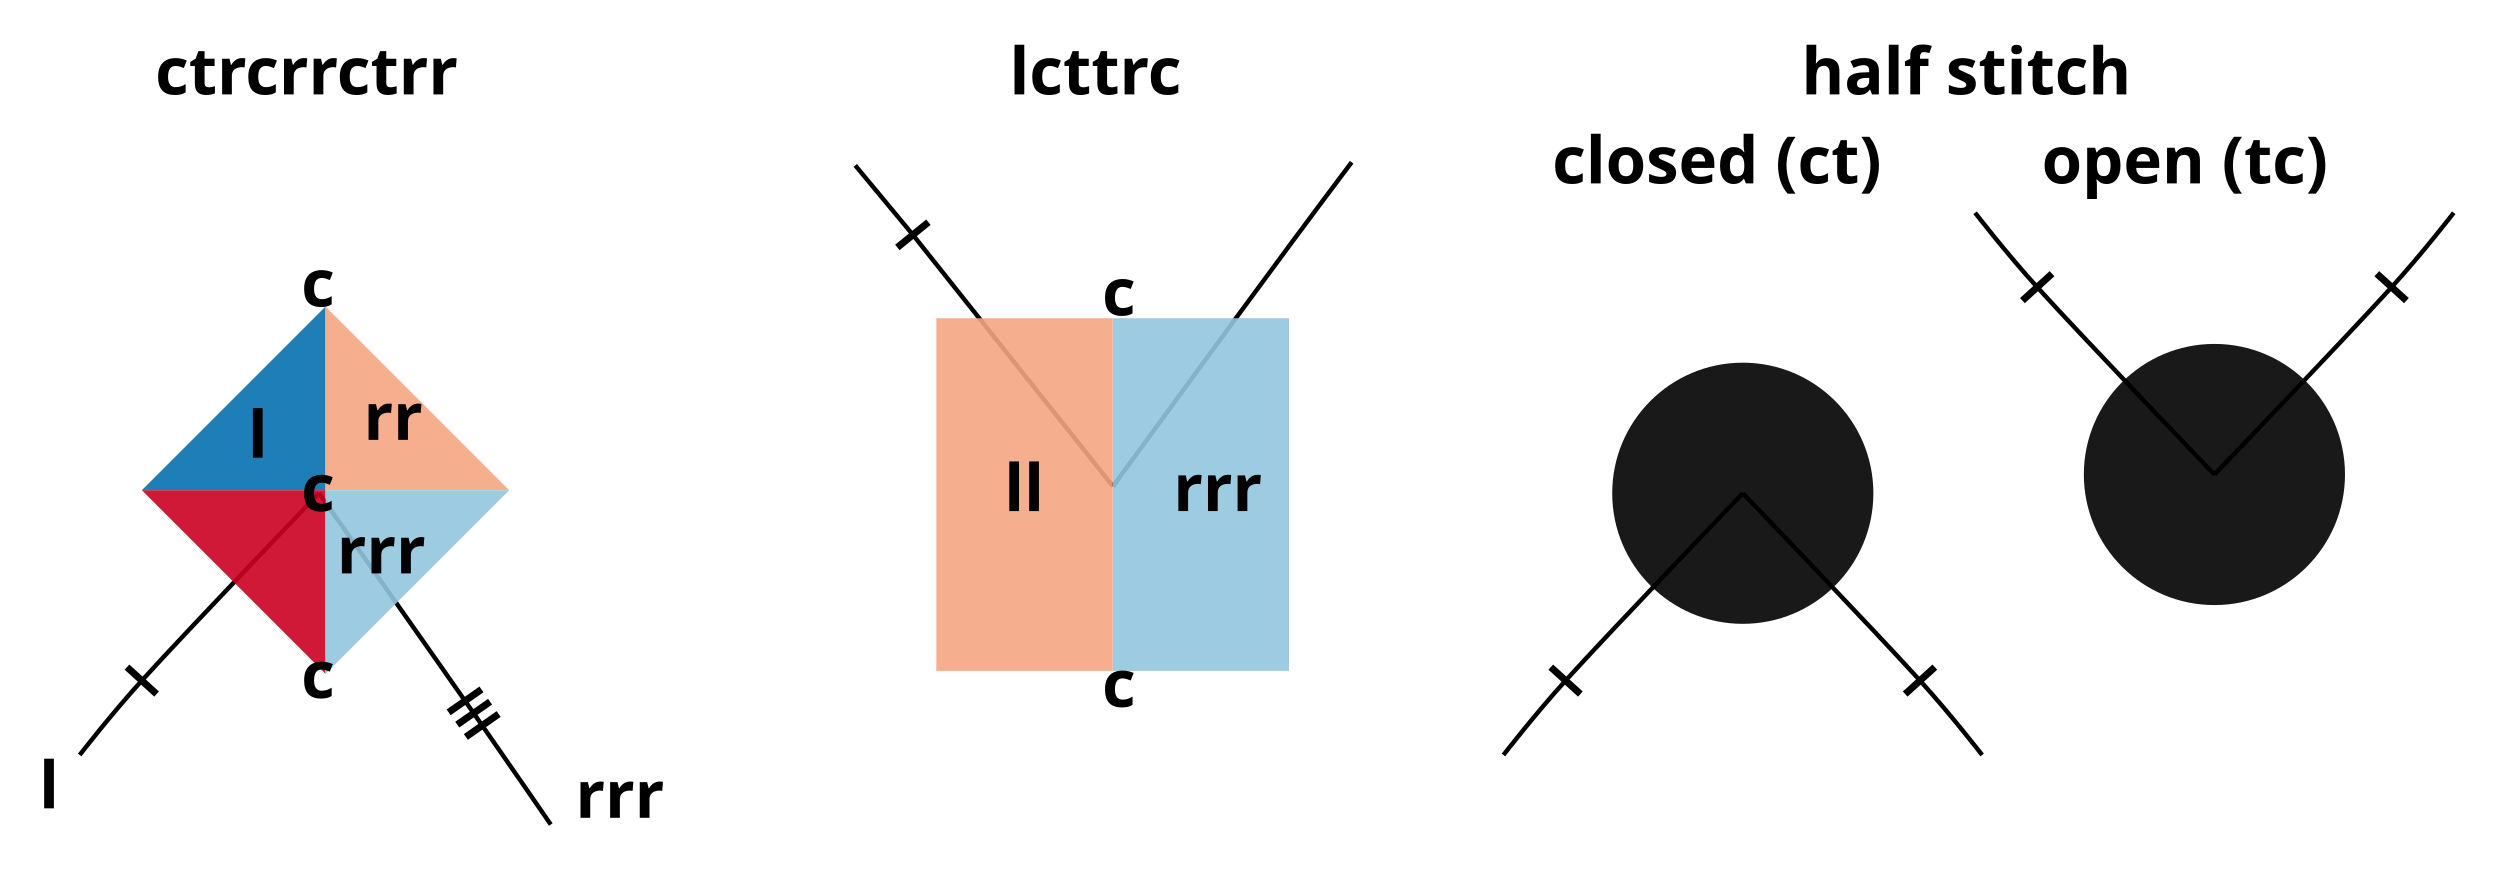
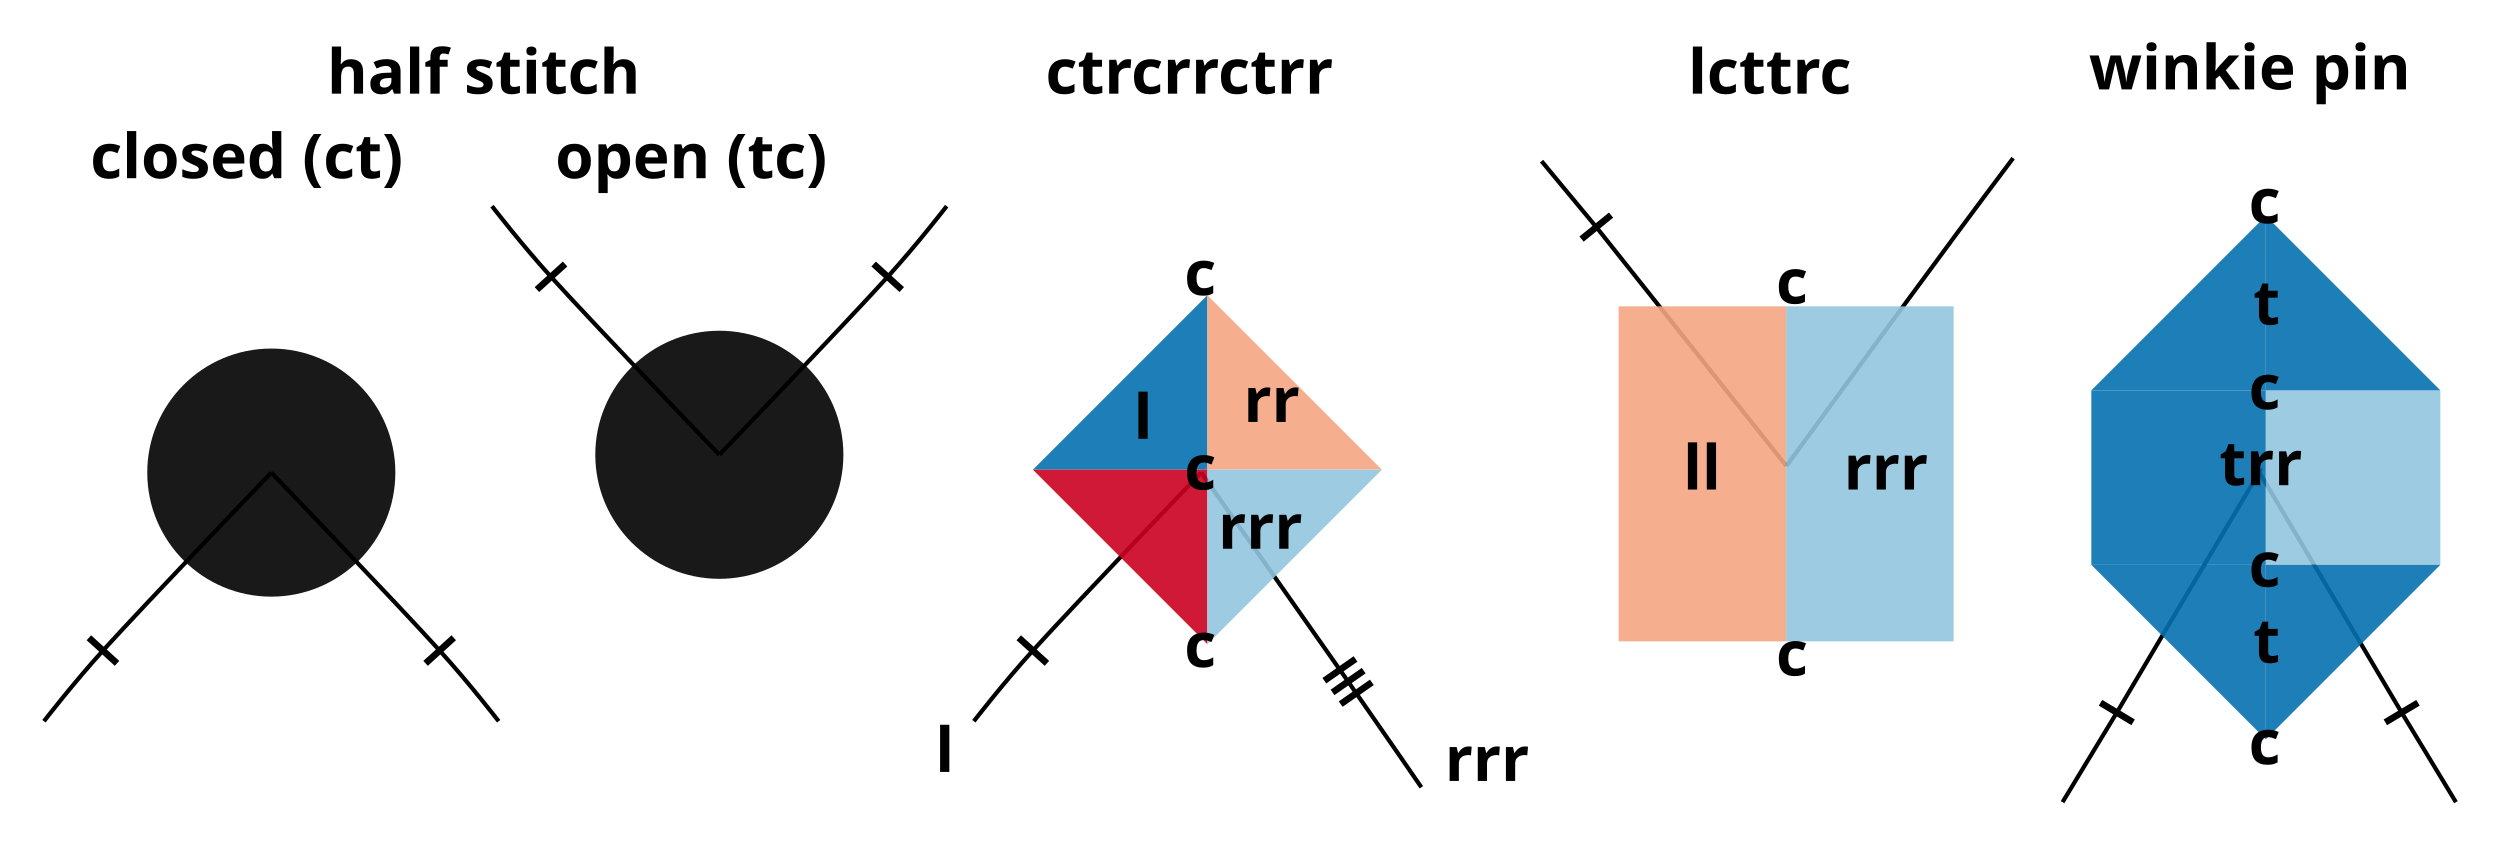
- <svg xmlns="http://www.w3.org/2000/svg" id="svg2" version="1.1" width="561.883" height="195.599">
-   <path class="link" d="m 17.907,169.687 c 0,0 6.953,-9.008 13.961,-16.721 10.862,-11.954 39.829,-42.104 39.829,-42.104" style="fill:none;stroke:#000000;stroke-width:1;stroke-miterlimit:4;stroke-dasharray:none;marker-mid:url(#twist-1-5)" id="path984" />
-   <path class="link" d="m 123.786,185.316 c 0,0 -9.035,-13.14 -17.333,-25.026 C 97.409,147.333 71.697,110.862 71.697,110.862" style="fill:none;stroke:#000000;stroke-width:1;stroke-miterlimit:4;stroke-dasharray:none;marker-mid:url(#twist-3-0-8)" id="path986" />
-   <path class="link" d="m 192.223,37.177 12.95,15.6 44.972,56.524" style="fill:none;stroke:#000000;stroke-width:1;stroke-miterlimit:4;stroke-dasharray:none;marker-mid:url(#twist-1-5)" id="path974" />
-   <path class="link" d="m 303.786,36.467 c -18.144,24.084 -35.843,48.496 -53.64,72.835" id="path976" style="fill:none;stroke:#000000;stroke-width:1;stroke-miterlimit:4;stroke-dasharray:none;marker-mid:url(#twist-3-0-8)" />
+ <svg xmlns="http://www.w3.org/2000/svg" id="svg2" version="1.1" width="591.466" height="200.041">
+   <path class="link" d="m 230.396,170.636 c 0,0 6.953,-9.008 13.961,-16.721 10.862,-11.954 39.829,-42.104 39.829,-42.104" style="fill:none;stroke:#000000;stroke-width:1;stroke-miterlimit:4;stroke-dasharray:none;marker-mid:url(#twist-1-5)" id="path984" />
+   <path class="link" d="m 336.275,186.265 c 0,0 -9.035,-13.14 -17.333,-25.026 -9.045,-12.956 -34.757,-49.427 -34.757,-49.427" style="fill:none;stroke:#000000;stroke-width:1;stroke-miterlimit:4;stroke-dasharray:none;marker-mid:url(#twist-3-0-8)" id="path986" />
+   <path class="link" d="m 364.713,38.126 12.95,15.6 44.972,56.524" style="fill:none;stroke:#000000;stroke-width:1;stroke-miterlimit:4;stroke-dasharray:none;marker-mid:url(#twist-1-5)" id="path974" />
+   <path class="link" d="m 476.275,37.416 c -18.144,24.084 -35.843,48.496 -53.64,72.835" id="path976" style="fill:none;stroke:#000000;stroke-width:1;stroke-miterlimit:4;stroke-dasharray:none;marker-mid:url(#twist-3-0-8)" />
  <defs id="defs842">
    <rect x="360.815" y="426.521" width="79.3" height="39.65" id="rect1094" />
    <marker id="twist-1-5" viewBox="-2 -2 4 4" markerWidth="9" markerHeight="9" orient="auto" markerUnits="userSpaceOnUse">
      <path d="M 0,2 V -2" fill="#000000" stroke="#000000" stroke-width="0.7px" id="path4491" />
    </marker>
    <marker id="twist-2-3" viewBox="-2 -2 4 4" markerWidth="9" markerHeight="9" orient="auto" markerUnits="userSpaceOnUse">
      <path d="M -1,2 V -2 M 1,2 V -2" fill="#000000" stroke="#000000" stroke-width="0.7px" id="path4494" />
    </marker>
    <marker id="twist-3-0-8" viewBox="-2 -2 4 4" markerWidth="9" markerHeight="9" orient="auto" markerUnits="userSpaceOnUse">
      <path d="m -1.5,2 v -4 m 3,4 V -2 M 0,2 v -4" fill="#000000" stroke="#000000" stroke-width="0.7px" id="path4497-4" />
    </marker>
+     <marker id="twist-1-5-0" viewBox="-2 -2 4 4" markerWidth="9" markerHeight="9" orient="auto" markerUnits="userSpaceOnUse">
+       <path d="M 0,2 V -2" fill="#000000" stroke="#000000" stroke-width="0.7px" id="path4491-6" />
+     </marker>
+     <marker id="marker2094" viewBox="-2 -2 4 4" markerWidth="9" markerHeight="9" orient="auto" markerUnits="userSpaceOnUse">
+       <path d="M 0,2 V -2" fill="#000000" stroke="#000000" stroke-width="0.7px" id="path2092" />
+     </marker>
  </defs>
-   <g class="node" transform="matrix(7.506168,0,0,7.506168,73.1611,110.1757)" id="g942">
+   <g class="node" transform="matrix(7.506168,0,0,7.506168,285.6503,111.1249)" id="g942">
    <path d="M -5.5,0 0,-5.5 V 0 Z" style="opacity:0.9;fill:#0571b0;stroke:none" id="path934" />
    <path d="M 5.5,0 0,-5.5 V 0 Z" style="opacity:0.9;fill:#f4a582;stroke:none" id="path936" />
    <path d="M -5.5,0 0,5.5 V 0 Z" style="opacity:0.9;fill:#ca0020;stroke:none" id="path938" />
    <path d="M 5.5,0 0,5.5 V 0 Z" style="opacity:0.9;fill:#92c5de;stroke:none" id="path940" />
  </g>
-   <text xml:space="preserve" style="font-style:normal;font-variant:normal;font-weight:bold;font-stretch:normal;font-size:14.667px;line-height:1.25;font-family:sans-serif;-inkscape-font-specification:'sans-serif Bold'" x="67.701" y="68.866" id="text958">
-     <tspan id="tspan956" x="67.701" y="68.866">c</tspan>
+   <text xml:space="preserve" style="font-style:normal;font-variant:normal;font-weight:bold;font-stretch:normal;font-size:14.667px;line-height:1.25;font-family:sans-serif;-inkscape-font-specification:'sans-serif Bold'" x="280.19" y="69.815" id="text958">
+     <tspan id="tspan956" x="280.19" y="69.815">c</tspan>
  </text>
-   <text xml:space="preserve" style="font-style:normal;font-variant:normal;font-weight:bold;font-stretch:normal;font-size:14.667px;line-height:1.25;font-family:sans-serif;-inkscape-font-specification:'sans-serif Bold'" x="67.701" y="156.866" id="text962">
-     <tspan id="tspan960" x="67.701" y="156.866">c</tspan>
+   <text xml:space="preserve" style="font-style:normal;font-variant:normal;font-weight:bold;font-stretch:normal;font-size:14.667px;line-height:1.25;font-family:sans-serif;-inkscape-font-specification:'sans-serif Bold'" x="280.19" y="157.815" id="text962">
+     <tspan id="tspan960" x="280.19" y="157.815">c</tspan>
  </text>
-   <text xml:space="preserve" style="font-style:normal;font-variant:normal;font-weight:bold;font-stretch:normal;font-size:14.667px;line-height:1.25;font-family:sans-serif;-inkscape-font-specification:'sans-serif Bold'" x="67.701" y="114.866" id="text966">
-     <tspan id="tspan964" x="67.701" y="114.866">c</tspan>
+   <text xml:space="preserve" style="font-style:normal;font-variant:normal;font-weight:bold;font-stretch:normal;font-size:14.667px;line-height:1.25;font-family:sans-serif;-inkscape-font-specification:'sans-serif Bold'" x="280.19" y="115.815" id="text966">
+     <tspan id="tspan964" x="280.19" y="115.815">c</tspan>
  </text>
-   <text xml:space="preserve" style="font-style:normal;font-variant:normal;font-weight:bold;font-stretch:normal;font-size:14.667px;line-height:1.25;font-family:sans-serif;-inkscape-font-specification:'sans-serif Bold'" x="55.701" y="102.866" id="text970">
-     <tspan id="tspan968" x="55.701" y="102.866">l</tspan>
+   <text xml:space="preserve" style="font-style:normal;font-variant:normal;font-weight:bold;font-stretch:normal;font-size:14.667px;line-height:1.25;font-family:sans-serif;-inkscape-font-specification:'sans-serif Bold'" x="268.19" y="103.815" id="text970">
+     <tspan id="tspan968" x="268.19" y="103.815">l</tspan>
  </text>
-   <text xml:space="preserve" style="font-style:normal;font-variant:normal;font-weight:bold;font-stretch:normal;font-size:14.667px;line-height:1.25;font-family:sans-serif;-inkscape-font-specification:'sans-serif Bold'" x="81.701" y="98.866" id="text974">
-     <tspan id="tspan972" x="81.701" y="98.866">rr</tspan>
+   <text xml:space="preserve" style="font-style:normal;font-variant:normal;font-weight:bold;font-stretch:normal;font-size:14.667px;line-height:1.25;font-family:sans-serif;-inkscape-font-specification:'sans-serif Bold'" x="294.19" y="99.815" id="text974">
+     <tspan id="tspan972" x="294.19" y="99.815">rr</tspan>
  </text>
-   <text xml:space="preserve" style="font-style:normal;font-variant:normal;font-weight:bold;font-stretch:normal;font-size:14.667px;line-height:1.25;font-family:sans-serif;-inkscape-font-specification:'sans-serif Bold'" x="75.701" y="128.866" id="text978">
-     <tspan id="tspan976" x="75.701" y="128.866">rrr</tspan>
+   <text xml:space="preserve" style="font-style:normal;font-variant:normal;font-weight:bold;font-stretch:normal;font-size:14.667px;line-height:1.25;font-family:sans-serif;-inkscape-font-specification:'sans-serif Bold'" x="288.19" y="129.815" id="text978">
+     <tspan id="tspan976" x="288.19" y="129.815">rrr</tspan>
  </text>
-   <text xml:space="preserve" style="font-style:normal;font-variant:normal;font-weight:bold;font-stretch:normal;font-size:14.667px;line-height:1.25;font-family:sans-serif;-inkscape-font-specification:'sans-serif Bold'" x="34.88" y="21.215" id="text982">
-     <tspan id="tspan980" x="34.88" y="21.215">ctrcrrctrr</tspan>
+   <text xml:space="preserve" style="font-style:normal;font-variant:normal;font-weight:bold;font-stretch:normal;font-size:14.667px;line-height:1.25;font-family:sans-serif;-inkscape-font-specification:'sans-serif Bold'" x="247.369" y="22.164" id="text982">
+     <tspan id="tspan980" x="247.369" y="22.164">ctrcrrctrr</tspan>
  </text>
-   <text xml:space="preserve" style="font-style:normal;font-variant:normal;font-weight:bold;font-stretch:normal;font-size:14.667px;line-height:1.25;font-family:sans-serif;-inkscape-font-specification:'sans-serif Bold'" x="129.329" y="183.806" id="text990">
-     <tspan id="tspan988" x="129.329" y="183.806">rrr</tspan>
+   <text xml:space="preserve" style="font-style:normal;font-variant:normal;font-weight:bold;font-stretch:normal;font-size:14.667px;line-height:1.25;font-family:sans-serif;-inkscape-font-specification:'sans-serif Bold'" x="341.819" y="184.755" id="text990">
+     <tspan id="tspan988" x="341.819" y="184.755">rrr</tspan>
  </text>
-   <text xml:space="preserve" style="font-style:normal;font-variant:normal;font-weight:bold;font-stretch:normal;font-size:14.667px;line-height:1.25;font-family:sans-serif;-inkscape-font-specification:'sans-serif Bold'" x="8.783" y="181.675" id="text994">
-     <tspan id="tspan992" x="8.783" y="181.675">l</tspan>
+   <text xml:space="preserve" style="font-style:normal;font-variant:normal;font-weight:bold;font-stretch:normal;font-size:14.667px;line-height:1.25;font-family:sans-serif;-inkscape-font-specification:'sans-serif Bold'" x="221.272" y="182.624" id="text994">
+     <tspan id="tspan992" x="221.272" y="182.624">l</tspan>
  </text>
-   <g class="node" transform="matrix(-9.216171,0,0,9.216171,250.0793,111.1575)" id="g964">
+   <g class="node" transform="matrix(-9.216171,0,0,9.216171,422.5685,112.1067)" id="g964">
    <path d="M -4.3,-4.3 H 0 v 8.6 h -4.3 z" style="opacity:0.9;fill:#92c5de;stroke:none" id="path960" />
    <path d="M 0,-4.3 H 4.3 V 4.3 H 0 Z" style="opacity:0.9;fill:#f4a582;fill-opacity:1;stroke:none" id="path962" />
  </g>
-   <text xml:space="preserve" style="font-style:normal;font-variant:normal;font-weight:bold;font-stretch:normal;font-size:14.667px;line-height:1.25;font-family:sans-serif;-inkscape-font-specification:'sans-serif Bold'" x="247.701" y="70.866" id="text968">
-     <tspan id="tspan966" x="247.701" y="70.866">c</tspan>
+   <text xml:space="preserve" style="font-style:normal;font-variant:normal;font-weight:bold;font-stretch:normal;font-size:14.667px;line-height:1.25;font-family:sans-serif;-inkscape-font-specification:'sans-serif Bold'" x="420.19" y="71.815" id="text968">
+     <tspan id="tspan966" x="420.19" y="71.815">c</tspan>
  </text>
-   <text xml:space="preserve" style="font-style:normal;font-variant:normal;font-weight:bold;font-stretch:normal;font-size:14.667px;line-height:1.25;font-family:sans-serif;-inkscape-font-specification:'sans-serif Bold'" x="247.701" y="158.866" id="text972">
-     <tspan id="tspan970" x="247.701" y="158.866">c</tspan>
+   <text xml:space="preserve" style="font-style:normal;font-variant:normal;font-weight:bold;font-stretch:normal;font-size:14.667px;line-height:1.25;font-family:sans-serif;-inkscape-font-specification:'sans-serif Bold'" x="420.19" y="159.815" id="text972">
+     <tspan id="tspan970" x="420.19" y="159.815">c</tspan>
  </text>
-   <text xml:space="preserve" style="font-style:normal;font-variant:normal;font-weight:bold;font-stretch:normal;font-size:14.667px;line-height:1.25;font-family:sans-serif;-inkscape-font-specification:'sans-serif Bold'" x="226.88" y="21.215" id="text980">
-     <tspan id="tspan978" x="226.88" y="21.215">lcttrc</tspan>
+   <text xml:space="preserve" style="font-style:normal;font-variant:normal;font-weight:bold;font-stretch:normal;font-size:14.667px;line-height:1.25;font-family:sans-serif;-inkscape-font-specification:'sans-serif Bold'" x="399.369" y="22.164" id="text980">
+     <tspan id="tspan978" x="399.369" y="22.164">lcttrc</tspan>
  </text>
-   <text xml:space="preserve" style="font-style:normal;font-variant:normal;font-weight:bold;font-stretch:normal;font-size:14.667px;line-height:1.25;font-family:sans-serif;-inkscape-font-specification:'sans-serif Bold'" x="263.701" y="114.866" id="text984">
-     <tspan id="tspan982" x="263.701" y="114.866">rrr</tspan>
+   <text xml:space="preserve" style="font-style:normal;font-variant:normal;font-weight:bold;font-stretch:normal;font-size:14.667px;line-height:1.25;font-family:sans-serif;-inkscape-font-specification:'sans-serif Bold'" x="436.19" y="115.815" id="text984">
+     <tspan id="tspan982" x="436.19" y="115.815">rrr</tspan>
  </text>
-   <text xml:space="preserve" style="font-style:normal;font-variant:normal;font-weight:bold;font-stretch:normal;font-size:14.667px;line-height:1.25;font-family:sans-serif;-inkscape-font-specification:'sans-serif Bold'" x="225.701" y="114.866" id="text988">
-     <tspan id="tspan986" x="225.701" y="114.866">ll</tspan>
+   <text xml:space="preserve" style="font-style:normal;font-variant:normal;font-weight:bold;font-stretch:normal;font-size:14.667px;line-height:1.25;font-family:sans-serif;-inkscape-font-specification:'sans-serif Bold'" x="398.19" y="115.815" id="text988">
+     <tspan id="tspan986" x="398.19" y="115.815">ll</tspan>
  </text>
-   <path class="link" d="m 337.907,169.687 c 0,0 6.953,-9.008 13.961,-16.721 10.862,-11.954 39.829,-42.104 39.829,-42.104" style="fill:none;stroke:#000000;stroke-width:1;stroke-miterlimit:4;stroke-dasharray:none;marker-mid:url(#twist-1-5)" id="path1041" />
-   <path class="link" d="m 445.487,169.687 c 0,0 -6.953,-9.008 -13.961,-16.721 -10.862,-11.954 -39.829,-42.104 -39.829,-42.104" style="fill:none;stroke:#000000;stroke-width:1;stroke-miterlimit:4;stroke-dasharray:none;marker-mid:url(#twist-1-5)" id="path1046" />
-   <path class="node" d="m 421.045,110.862 a 29.348,29.348 0 0 1 -29.348,29.348 29.348,29.348 0 0 1 -29.348,-29.348 29.348,29.348 0 0 1 29.348,-29.348 29.348,29.348 0 0 1 29.348,29.348 z" style="opacity:0.9;fill:#000000;stroke:none;stroke-width:6.244" id="path1050">
+   <path class="link" d="m 10.396,170.636 c 0,0 6.953,-9.008 13.961,-16.721 10.862,-11.954 39.829,-42.104 39.829,-42.104" style="fill:none;stroke:#000000;stroke-width:1;stroke-miterlimit:4;stroke-dasharray:none;marker-mid:url(#twist-1-5)" id="path1041" />
+   <path class="link" d="m 117.976,170.636 c 0,0 -6.953,-9.008 -13.961,-16.721 C 93.153,141.961 64.186,111.811 64.186,111.811" style="fill:none;stroke:#000000;stroke-width:1;stroke-miterlimit:4;stroke-dasharray:none;marker-mid:url(#twist-1-5)" id="path1046" />
+   <path class="node" d="m 93.534,111.811 a 29.348,29.348 0 0 1 -29.348,29.348 29.348,29.348 0 0 1 -29.348,-29.348 29.348,29.348 0 0 1 29.348,-29.348 29.348,29.348 0 0 1 29.348,29.348 z" style="opacity:0.9;fill:#000000;stroke:none;stroke-width:6.244" id="path1050">
    </path>
-   <path class="link" d="m 443.907,47.82 c 0,0 6.953,9.008 13.961,16.721 10.862,11.954 39.829,42.104 39.829,42.104" style="fill:none;stroke:#000000;stroke-width:1;stroke-miterlimit:4;stroke-dasharray:none;marker-mid:url(#twist-1-5)" id="path1052" />
-   <path class="link" d="m 551.487,47.82 c 0,0 -6.953,9.008 -13.961,16.721 -10.862,11.954 -39.829,42.104 -39.829,42.104" style="fill:none;stroke:#000000;stroke-width:1;stroke-miterlimit:4;stroke-dasharray:none;marker-mid:url(#twist-1-5)" id="path1054" />
-   <path class="node" d="m 527.045,106.645 a 29.348,29.348 0 0 0 -29.348,-29.348 29.348,29.348 0 0 0 -29.348,29.348 29.348,29.348 0 0 0 29.348,29.348 29.348,29.348 0 0 0 29.348,-29.348 z" style="opacity:0.9;fill:#000000;stroke:none;stroke-width:6.244" id="path1058">
+   <path class="link" d="m 116.396,48.769 c 0,0 6.953,9.008 13.961,16.721 10.862,11.954 39.829,42.104 39.829,42.104" style="fill:none;stroke:#000000;stroke-width:1;stroke-miterlimit:4;stroke-dasharray:none;marker-mid:url(#twist-1-5)" id="path1052" />
+   <path class="link" d="m 223.976,48.769 c 0,0 -6.953,9.008 -13.961,16.721 -10.862,11.954 -39.829,42.104 -39.829,42.104" style="fill:none;stroke:#000000;stroke-width:1;stroke-miterlimit:4;stroke-dasharray:none;marker-mid:url(#twist-1-5)" id="path1054" />
+   <path class="node" d="m 199.534,107.594 a 29.348,29.348 0 0 0 -29.348,-29.348 29.348,29.348 0 0 0 -29.348,29.348 29.348,29.348 0 0 0 29.348,29.348 29.348,29.348 0 0 0 29.348,-29.348 z" style="opacity:0.9;fill:#000000;stroke:none;stroke-width:6.244" id="path1058">
    </path>
-   <text xml:space="preserve" style="font-style:normal;font-variant:normal;font-weight:bold;font-stretch:normal;font-size:14.667px;line-height:1.25;font-family:sans-serif;-inkscape-font-specification:'sans-serif Bold'" x="404.88" y="21.215" id="text1062">
-     <tspan id="tspan1060" x="404.88" y="21.215">half stitch</tspan>
+   <text xml:space="preserve" style="font-style:normal;font-variant:normal;font-weight:bold;font-stretch:normal;font-size:14.667px;line-height:1.25;font-family:sans-serif;-inkscape-font-specification:'sans-serif Bold'" x="77.369" y="22.164" id="text1062">
+     <tspan id="tspan1060" x="77.369" y="22.164">half stitch</tspan>
  </text>
-   <text xml:space="preserve" style="font-style:normal;font-variant:normal;font-weight:bold;font-stretch:normal;font-size:14.667px;line-height:1.25;font-family:sans-serif;-inkscape-font-specification:'sans-serif Bold'" x="348.88" y="41.215" id="text1066">
-     <tspan id="tspan1064" x="348.88" y="41.215">closed (ct)</tspan>
+   <text xml:space="preserve" style="font-style:normal;font-variant:normal;font-weight:bold;font-stretch:normal;font-size:14.667px;line-height:1.25;font-family:sans-serif;-inkscape-font-specification:'sans-serif Bold'" x="21.369" y="42.164" id="text1066">
+     <tspan id="tspan1064" x="21.369" y="42.164">closed (ct)</tspan>
  </text>
-   <text xml:space="preserve" style="font-style:normal;font-variant:normal;font-weight:bold;font-stretch:normal;font-size:14.667px;line-height:1.25;font-family:sans-serif;-inkscape-font-specification:'sans-serif Bold'" x="458.88" y="41.215" id="text1070">
-     <tspan id="tspan1068" x="458.88" y="41.215">open (tc)</tspan>
-     <tspan x="458.88" y="59.548" id="tspan1242" />
+   <text xml:space="preserve" style="font-style:normal;font-variant:normal;font-weight:bold;font-stretch:normal;font-size:14.667px;line-height:1.25;font-family:sans-serif;-inkscape-font-specification:'sans-serif Bold'" x="131.369" y="42.164" id="text1070">
+     <tspan id="tspan1068" x="131.369" y="42.164">open (tc)</tspan>
+     <tspan x="131.369" y="60.497" id="tspan1242" />
+   </text>
+   <path class="link" d="m 581.038,189.782 -12.841,-21.202 -34.227,-57.789" style="fill:none;stroke:#000000;stroke-width:1;stroke-miterlimit:4;stroke-dasharray:none;marker-mid:url(#twist-1-5-0)" id="path1103" />
+   <path class="link" d="m 487.967,189.782 12.841,-21.202 34.227,-57.789" style="fill:none;stroke:#000000;stroke-width:1;stroke-miterlimit:4;stroke-dasharray:none;marker-mid:url(#twist-1-5-0)" id="path1101" />
+   <g class="node" transform="matrix(7.506168,0,0,7.506168,536.063,133.6313)" id="g1018">
+     <path d="M -5.5,-5.5 -5.5,7e-7 1.7e-6,-2.9999998e-7 V -5.5 Z" style="opacity:0.9;fill:#0571b0;fill-opacity:1;stroke:none" id="path1014" />
+     <path d="m 5.5,-5.5 c 0,0 1.4e-6,5.5 1e-6,5.5 l -5.5,-7e-7 V -5.5 Z" style="opacity:0.9;fill:#92c5de;stroke:none" id="path1016" />
+     <path d="M -5.5,-5.5 0,-11 v 5.5 z" style="opacity:0.9;fill:#0571b0;stroke:none" id="path934-8" />
+     <path d="m 5.5,-5.5 -5.5,-5.5 v 5.5 z" style="opacity:0.9;fill:#0571b0;stroke:none" id="path1072" />
+     <path d="M -5.5,7.0000001e-7 1.1e-6,5.5 V 7.0000001e-7 Z" style="opacity:0.9;fill:#0571b0;stroke:none" id="path1074" />
+     <path d="m 5.5,1.7e-6 -5.5,5.5 V 1.7e-6 Z" style="opacity:0.9;fill:#0571b0;stroke:none" id="path1076" />
+   </g>
+   <text xml:space="preserve" style="font-style:normal;font-variant:normal;font-weight:bold;font-stretch:normal;font-size:14.667px;line-height:1.25;font-family:sans-serif;-inkscape-font-specification:'sans-serif Bold'" x="494.218" y="21.143" id="text1080">
+     <tspan id="tspan1078" x="494.218" y="21.143">winkie pin</tspan>
+   </text>
+   <text xml:space="preserve" style="font-style:normal;font-variant:normal;font-weight:bold;font-stretch:normal;font-size:14.667px;line-height:1.25;font-family:sans-serif;-inkscape-font-specification:'sans-serif Bold'" x="532.009" y="52.794" id="text1084">
+     <tspan id="tspan1082" x="532.009" y="52.794">c</tspan>
+   </text>
+   <text xml:space="preserve" style="font-style:normal;font-variant:normal;font-weight:bold;font-stretch:normal;font-size:14.667px;line-height:1.25;font-family:sans-serif;-inkscape-font-specification:'sans-serif Bold'" x="532.009" y="138.794" id="text1088">
+     <tspan id="tspan1086" x="532.009" y="138.794">c</tspan>
+   </text>
+   <text xml:space="preserve" style="font-style:normal;font-variant:normal;font-weight:bold;font-stretch:normal;font-size:14.667px;line-height:1.25;font-family:sans-serif;-inkscape-font-specification:'sans-serif Bold'" x="532.009" y="96.794" id="text1093">
+     <tspan id="tspan1090" x="532.009" y="96.794">c</tspan>
+   </text>
+   <text xml:space="preserve" style="font-style:normal;font-variant:normal;font-weight:bold;font-stretch:normal;font-size:14.667px;line-height:1.25;font-family:sans-serif;-inkscape-font-specification:'sans-serif Bold'" x="532.009" y="180.794" id="text1097">
+     <tspan id="tspan1095" x="532.009" y="180.794">c</tspan>
+   </text>
+   <text xml:space="preserve" style="font-style:normal;font-variant:normal;font-weight:bold;font-stretch:normal;font-size:14.667px;line-height:1.25;font-family:sans-serif;-inkscape-font-specification:'sans-serif Bold'" x="533.062" y="76.794" id="text1107">
+     <tspan id="tspan1105" x="533.062" y="76.794">t</tspan>
+   </text>
+   <text xml:space="preserve" style="font-style:normal;font-variant:normal;font-weight:bold;font-stretch:normal;font-size:14.667px;line-height:1.25;font-family:sans-serif;-inkscape-font-specification:'sans-serif Bold'" x="525.039" y="114.794" id="text1111">
+     <tspan id="tspan1109" x="525.039" y="114.794">trr</tspan>
+   </text>
+   <text xml:space="preserve" style="font-style:normal;font-variant:normal;font-weight:bold;font-stretch:normal;font-size:14.667px;line-height:1.25;font-family:sans-serif;-inkscape-font-specification:'sans-serif Bold'" x="533.062" y="156.794" id="text1115">
+     <tspan id="tspan1113" x="533.062" y="156.794">t</tspan>
  </text>
</svg>
